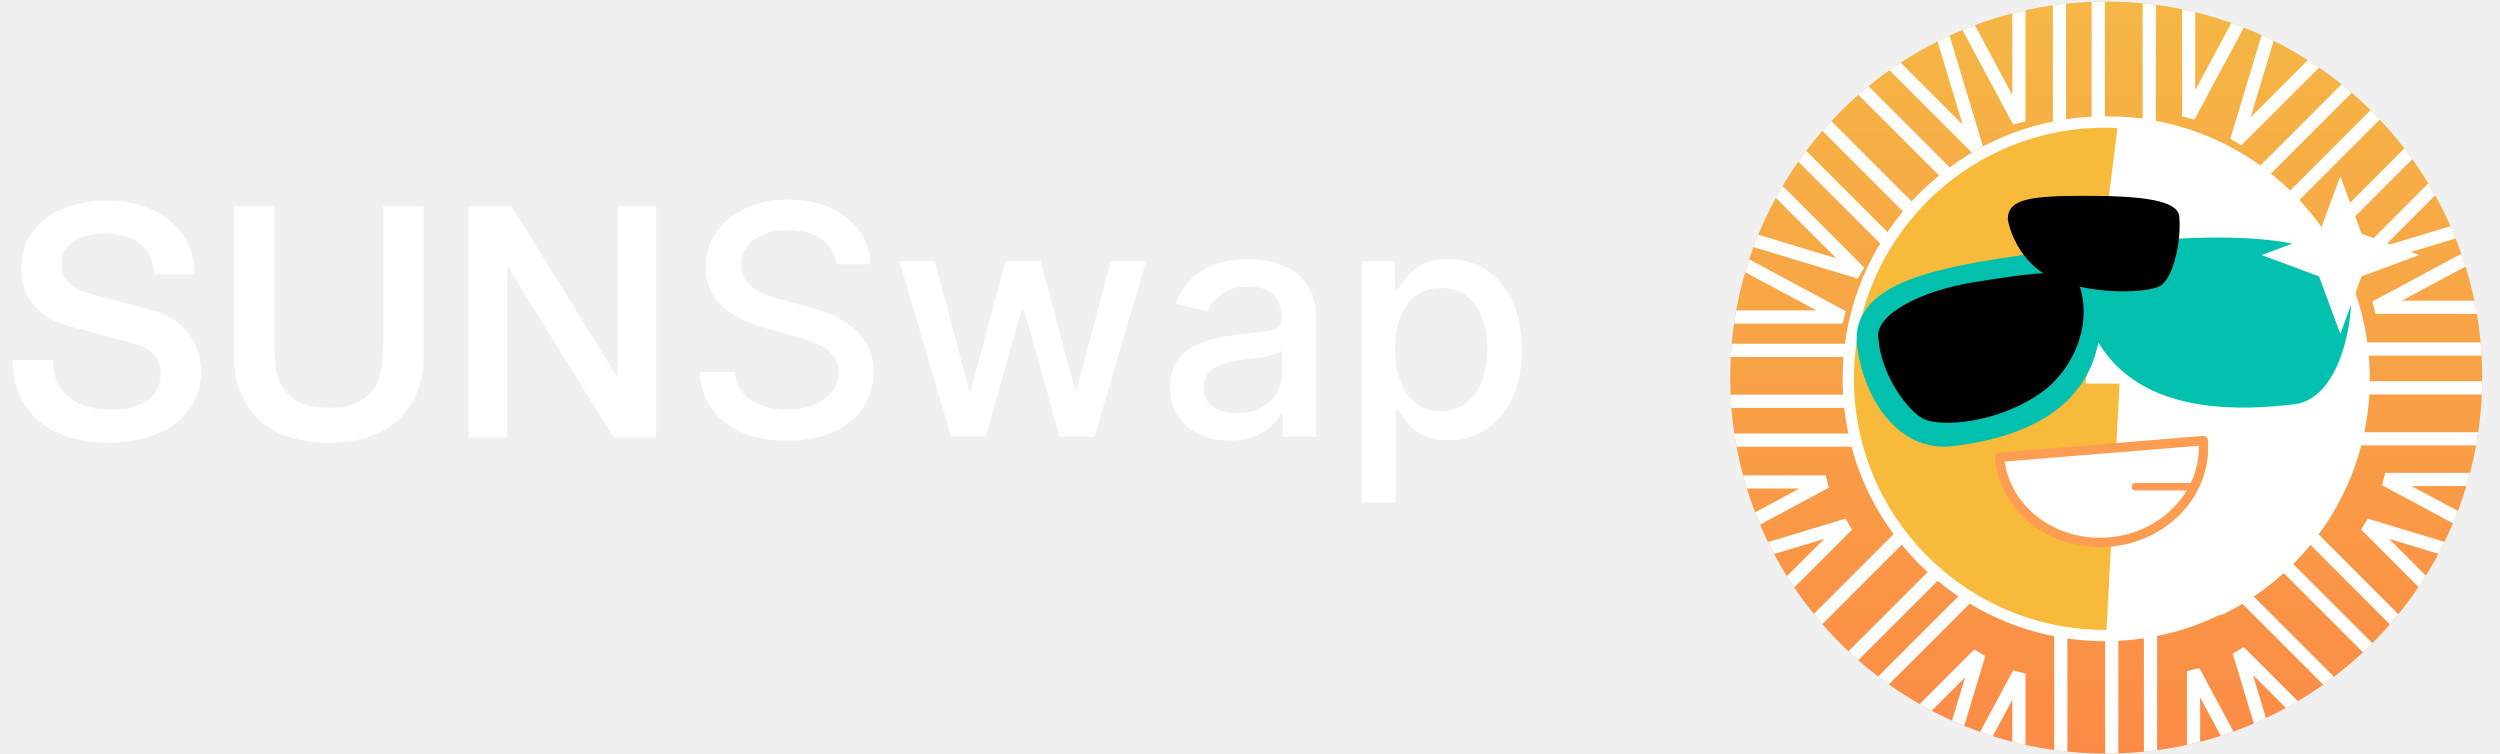
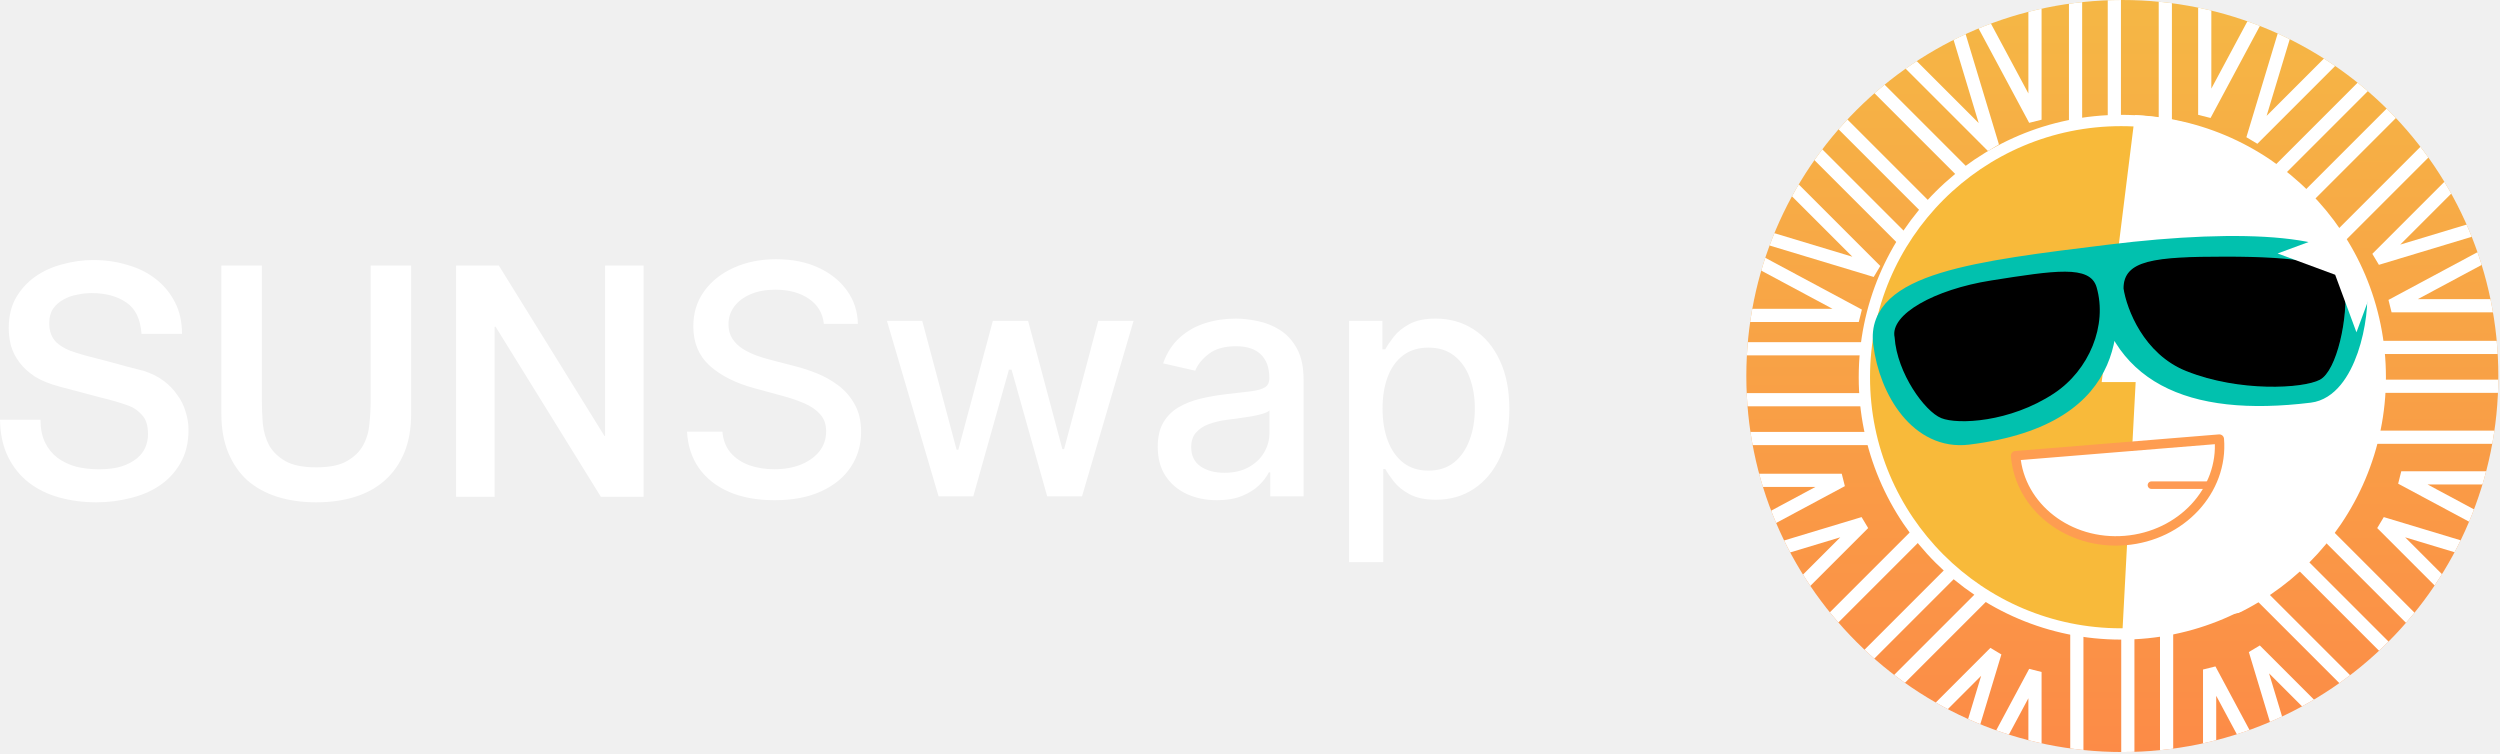
- <svg xmlns="http://www.w3.org/2000/svg" width="136" height="41" viewBox="0 0 136 41" fill="none">
-   <path d="M114.579 40.995C125.875 40.995 135.033 31.837 135.033 20.54C135.033 9.243 125.875 0.085 114.579 0.085C103.282 0.085 94.124 9.243 94.124 20.54C94.124 31.837 103.282 40.995 114.579 40.995Z" fill="url(#paint0_linear_18_211)" />
-   <mask id="mask0_18_211" style="mask-type:alpha" maskUnits="userSpaceOnUse" x="94" y="0" width="42" height="41">
-     <path d="M114.579 40.995C125.876 40.995 135.034 31.837 135.034 20.54C135.034 9.243 125.876 0.085 114.579 0.085C103.282 0.085 94.124 9.243 94.124 20.54C94.124 31.837 103.282 40.995 114.579 40.995Z" fill="white" />
+ <svg xmlns="http://www.w3.org/2000/svg" viewBox="0 0 136 41" fill="none">
+   <path d="M115.455 40.91C126.752 40.91 135.91 31.752 135.91 20.455C135.91 9.158 126.752 0 115.455 0C104.158 0 95 9.158 95 20.455C95 31.752 104.158 40.91 115.455 40.91Z" fill="url(#paint0_linear_135_62)" />
+   <mask id="mask0_135_62" style="mask-type:alpha" maskUnits="userSpaceOnUse" x="95" y="0" width="41" height="41">
+     <path d="M115.455 40.91C126.752 40.91 135.91 31.752 135.91 20.455C135.91 9.158 126.752 0 115.455 0C104.158 0 95 9.158 95 20.455C95 31.752 104.158 40.91 115.455 40.91Z" fill="white" />
  </mask>
-   <g mask="url(#mask0_18_211)">
-     <path d="M114.146 -4.797V9.456" stroke="white" stroke-width="0.718" />
-     <path d="M112.035 -4.797V9.456" stroke="white" stroke-width="0.718" />
-     <path d="M116.918 -4.797V9.456" stroke="white" stroke-width="0.718" />
-     <path d="M105.208 -2.02L109.829 6.599V-3.213" stroke="white" stroke-width="0.718" />
-     <path d="M123.685 -2.285L119.064 6.335V-3.477" stroke="white" stroke-width="0.718" />
-     <path d="M114.878 47.725V33.473" stroke="white" stroke-width="0.718" />
-     <path d="M116.989 47.725V33.473" stroke="white" stroke-width="0.718" />
-     <path d="M112.107 47.725V33.473" stroke="white" stroke-width="0.718" />
-     <path d="M123.95 45.127L119.329 36.508V46.32" stroke="white" stroke-width="0.718" />
-     <path d="M105.207 45.26L109.828 36.641V46.453" stroke="white" stroke-width="0.718" />
-     <path d="M88.251 21.831H102.503" stroke="white" stroke-width="0.718" />
-     <path d="M88.251 23.941H102.503" stroke="white" stroke-width="0.718" />
-     <path d="M88.251 19.059H102.503" stroke="white" stroke-width="0.718" />
-     <path d="M90.698 30.837L99.317 26.216H89.505" stroke="white" stroke-width="0.718" />
-     <path d="M91.622 12.623L100.241 17.244H90.429" stroke="white" stroke-width="0.718" />
-     <path d="M140.773 21.098H126.521" stroke="white" stroke-width="0.718" />
-     <path d="M140.773 18.988H126.521" stroke="white" stroke-width="0.718" />
-     <path d="M140.773 23.871H126.521" stroke="white" stroke-width="0.718" />
-     <path d="M137.845 12.095L129.226 16.717H139.038" stroke="white" stroke-width="0.718" />
-     <path d="M138.374 30.704L129.755 26.083H139.567" stroke="white" stroke-width="0.718" />
-     <path d="M96.202 40.293L106.28 30.215" stroke="white" stroke-width="0.718" />
-     <path d="M97.694 41.785L107.772 31.707" stroke="white" stroke-width="0.718" />
-     <path d="M94.241 38.334L104.319 28.256" stroke="white" stroke-width="0.718" />
-     <path d="M104.831 44.946L107.658 35.584L100.72 42.522" stroke="white" stroke-width="0.718" />
-     <path d="M91.138 31.386L100.501 28.558L93.563 35.497" stroke="white" stroke-width="0.718" />
-     <path d="M132.823 2.636L122.745 12.714" stroke="white" stroke-width="0.718" />
-     <path d="M131.33 1.143L121.252 11.221" stroke="white" stroke-width="0.718" />
-     <path d="M134.783 4.596L124.705 14.674" stroke="white" stroke-width="0.718" />
-     <path d="M124.501 -1.71L121.674 7.653L128.612 0.715" stroke="white" stroke-width="0.718" />
-     <path d="M137.798 11.323L128.436 14.15L135.374 7.212" stroke="white" stroke-width="0.718" />
-     <path d="M133.34 39.776L123.262 29.698" stroke="white" stroke-width="0.718" />
-     <path d="M134.832 38.282L124.754 28.204" stroke="white" stroke-width="0.718" />
-     <path d="M131.38 41.735L121.302 31.657" stroke="white" stroke-width="0.718" />
-     <path d="M138.062 31.386L128.699 28.558L135.637 35.497" stroke="white" stroke-width="0.718" />
-     <path d="M124.631 44.816L121.804 35.453L128.742 42.391" stroke="white" stroke-width="0.718" />
-     <path d="M95.684 3.154L105.762 13.232" stroke="white" stroke-width="0.718" />
-     <path d="M94.19 4.647L104.268 14.725" stroke="white" stroke-width="0.718" />
-     <path d="M97.643 1.195L107.721 11.273" stroke="white" stroke-width="0.718" />
-     <path d="M91.798 11.983L101.161 14.81L94.222 7.872" stroke="white" stroke-width="0.718" />
-     <path d="M104.699 -1.313L107.526 8.049L100.588 1.111" stroke="white" stroke-width="0.718" />
+   <g mask="url(#mask0_135_62)">
+     <path d="M115.02 -4.883V9.37" stroke="white" stroke-width="0.718" />
+     <path d="M112.91 -4.883V9.37" stroke="white" stroke-width="0.718" />
+     <path d="M117.793 -4.883V9.37" stroke="white" stroke-width="0.718" />
+     <path d="M106.082 -2.106L110.703 6.513V-3.299" stroke="white" stroke-width="0.718" />
+     <path d="M124.559 -2.372L119.938 6.248V-3.564" stroke="white" stroke-width="0.718" />
+     <path d="M115.754 47.639V33.387" stroke="white" stroke-width="0.718" />
+     <path d="M117.863 47.639V33.387" stroke="white" stroke-width="0.718" />
+     <path d="M112.98 47.639V33.387" stroke="white" stroke-width="0.718" />
+     <path d="M124.824 45.041L120.203 36.422V46.234" stroke="white" stroke-width="0.718" />
+     <path d="M106.082 45.174L110.703 36.555V46.367" stroke="white" stroke-width="0.718" />
+     <path d="M89.125 21.744H103.377" stroke="white" stroke-width="0.718" />
+     <path d="M89.125 23.855H103.377" stroke="white" stroke-width="0.718" />
+     <path d="M89.125 18.973H103.377" stroke="white" stroke-width="0.718" />
+     <path d="M91.572 30.75L100.191 26.129H90.379" stroke="white" stroke-width="0.718" />
+     <path d="M92.497 12.537L101.117 17.158H91.305" stroke="white" stroke-width="0.718" />
+     <path d="M141.647 21.012H127.395" stroke="white" stroke-width="0.718" />
+     <path d="M141.647 18.9H127.395" stroke="white" stroke-width="0.718" />
+     <path d="M141.647 23.785H127.395" stroke="white" stroke-width="0.718" />
+     <path d="M138.721 12.01L130.102 16.631H139.914" stroke="white" stroke-width="0.718" />
+     <path d="M139.248 30.617L130.629 25.996H140.441" stroke="white" stroke-width="0.718" />
+     <path d="M97.074 40.207L107.152 30.129" stroke="white" stroke-width="0.718" />
+     <path d="M98.566 41.699L108.644 31.621" stroke="white" stroke-width="0.718" />
+     <path d="M95.113 38.248L105.191 28.17" stroke="white" stroke-width="0.718" />
+     <path d="M105.705 44.861L108.532 35.498L101.594 42.436" stroke="white" stroke-width="0.718" />
+     <path d="M92.012 31.3L101.374 28.473L94.436 35.411" stroke="white" stroke-width="0.718" />
+     <path d="M133.699 2.551L123.621 12.629" stroke="white" stroke-width="0.718" />
+     <path d="M132.203 1.057L122.125 11.135" stroke="white" stroke-width="0.718" />
+     <path d="M135.656 4.51L125.578 14.588" stroke="white" stroke-width="0.718" />
+     <path d="M125.374 -1.795L122.547 7.568L129.485 0.629" stroke="white" stroke-width="0.718" />
+     <path d="M138.671 11.236L129.309 14.063L136.247 7.125" stroke="white" stroke-width="0.718" />
+     <path d="M134.215 39.689L124.137 29.611" stroke="white" stroke-width="0.718" />
+     <path d="M135.707 38.195L125.629 28.117" stroke="white" stroke-width="0.718" />
+     <path d="M132.254 41.648L122.176 31.57" stroke="white" stroke-width="0.718" />
+     <path d="M138.937 31.3L129.574 28.473L136.512 35.411" stroke="white" stroke-width="0.718" />
+     <path d="M125.507 44.73L122.68 35.367L129.618 42.305" stroke="white" stroke-width="0.718" />
+     <path d="M96.559 3.068L106.637 13.146" stroke="white" stroke-width="0.718" />
+     <path d="M95.062 4.561L105.14 14.639" stroke="white" stroke-width="0.718" />
+     <path d="M98.516 1.109L108.594 11.187" stroke="white" stroke-width="0.718" />
+     <path d="M92.672 11.896L102.034 14.723L95.096 7.785" stroke="white" stroke-width="0.718" />
+     <path d="M105.572 -1.4L108.399 7.962L101.461 1.024" stroke="white" stroke-width="0.718" />
  </g>
-   <path d="M114.513 34.572C122.226 34.572 128.479 28.319 128.479 20.606C128.479 12.892 122.226 6.639 114.513 6.639C106.8 6.639 100.547 12.892 100.547 20.606C100.547 28.319 106.8 34.572 114.513 34.572Z" fill="#F8BA3A" stroke="white" stroke-width="0.615" />
-   <mask id="mask1_18_211" style="mask-type:alpha" maskUnits="userSpaceOnUse" x="100" y="6" width="29" height="29">
-     <path d="M114.645 34.572C122.358 34.572 128.611 28.319 128.611 20.606C128.611 12.892 122.358 6.639 114.645 6.639C106.931 6.639 100.678 12.892 100.678 20.606C100.678 28.319 106.931 34.572 114.645 34.572Z" fill="white" stroke="white" stroke-width="0.615" />
+   <path d="M115.388 34.487C123.101 34.487 129.354 28.234 129.354 20.521C129.354 12.808 123.101 6.555 115.388 6.555C107.675 6.555 101.422 12.808 101.422 20.521C101.422 28.234 107.675 34.487 115.388 34.487Z" fill="#F8BA3A" stroke="white" stroke-width="0.615" />
+   <mask id="mask1_135_62" style="mask-type:alpha" maskUnits="userSpaceOnUse" x="101" y="6" width="29" height="29">
+     <path d="M115.521 34.487C123.234 34.487 129.487 28.234 129.487 20.521C129.487 12.808 123.234 6.555 115.521 6.555C107.808 6.555 101.555 12.808 101.555 20.521C101.555 28.234 107.808 34.487 115.521 34.487Z" fill="white" stroke="white" stroke-width="0.615" />
  </mask>
-   <g mask="url(#mask1_18_211)">
-     <path fill-rule="evenodd" clip-rule="evenodd" d="M115.303 6.023L113.456 20.869H115.303L114.578 34.562L128.042 32.152L130.485 13.352L124.551 8.134L115.303 6.023Z" fill="white" />
+   <g mask="url(#mask1_135_62)">
+     <path fill-rule="evenodd" clip-rule="evenodd" d="M116.18 5.938L114.332 20.784H116.18L115.454 34.477L128.918 32.067L131.362 13.267L125.427 8.049L116.18 5.938Z" fill="white" />
+     <path d="M102.462 18.663C102.78 21.252 104.464 23.945 107.052 23.628C115.836 22.549 114.602 16.904 114.484 15.076C115.119 20.254 119.052 22.154 125.64 21.345C127.6 21.105 128.404 17.273 128.186 15.505C127.915 13.294 122.064 12.971 114.77 13.867C107.476 14.762 102.065 15.427 102.462 18.663Z" fill="#01C1AE" stroke="#01C1AE" stroke-width="1.128" stroke-linecap="round" stroke-linejoin="round" />
+     <path d="M115.603 29.405C118.663 29.155 120.959 26.685 120.731 23.887L109.648 24.791C109.877 27.589 112.543 29.655 115.603 29.405Z" fill="white" stroke="#FE9D51" stroke-width="0.513" stroke-linejoin="round" />
+     <path d="M117.039 26.393H120.074" stroke="#FE9A54" stroke-width="0.41" stroke-linecap="round" stroke-linejoin="round" />
+     <path d="M118.95 20.151C116.646 19.232 115.729 16.794 115.559 15.69C115.559 14.203 117.158 14 121.062 14C124.965 14 127.332 14.338 127.524 15.419C127.716 17.312 127.077 20.151 126.181 20.624C125.285 21.097 121.829 21.3 118.95 20.151Z" fill="black" stroke="black" stroke-width="0.077" />
+     <path d="M111.703 21.362C113.609 20.106 114.599 17.683 114.005 15.638C113.667 14.473 111.81 14.759 108.33 15.308C105.229 15.798 102.854 17.156 103.118 18.343C103.25 20.289 104.751 22.345 105.625 22.698C106.499 23.052 109.32 22.933 111.703 21.362Z" fill="black" stroke="black" stroke-width="0.103" />
+     <path d="M128.191 9.5L129.35 12.631L132.48 13.789L129.35 14.947L128.191 18.078L127.033 14.947L123.902 13.789L127.033 12.631L128.191 9.5Z" fill="white" />
  </g>
-   <path d="M101.585 18.748C101.903 21.337 103.587 24.03 106.175 23.712C114.959 22.634 113.725 16.989 113.607 15.161C114.243 20.339 118.175 22.239 124.763 21.43C126.724 21.189 127.527 17.357 127.31 15.589C127.038 13.38 121.187 13.056 113.893 13.952C106.599 14.848 101.188 15.512 101.585 18.748Z" fill="#01C1AE" stroke="#01C1AE" stroke-width="1.128" stroke-linecap="round" stroke-linejoin="round" />
-   <path d="M114.727 29.49C117.787 29.241 120.083 26.77 119.855 23.972L108.772 24.876C109.001 27.674 111.667 29.74 114.727 29.49Z" fill="white" stroke="#FE9D51" stroke-width="0.513" stroke-linejoin="round" />
-   <path d="M116.162 26.477H119.198" stroke="#FE9A54" stroke-width="0.41" stroke-linecap="round" stroke-linejoin="round" />
-   <path d="M111.884 15.189C110.104 14.517 109.396 12.734 109.264 11.927C109.264 10.839 110.5 10.691 113.515 10.691C116.53 10.691 118.359 10.938 118.508 11.729C118.656 13.113 118.162 15.189 117.47 15.535C116.778 15.881 114.108 16.03 111.884 15.189Z" fill="black" stroke="black" stroke-width="0.077" />
-   <path d="M110.826 21.447C112.732 20.191 113.722 17.768 113.128 15.723C112.789 14.558 110.932 14.843 107.453 15.393C104.352 15.882 101.977 17.24 102.24 18.428C102.372 20.374 103.874 22.429 104.748 22.783C105.622 23.136 108.443 23.017 110.826 21.447Z" fill="black" stroke="black" stroke-width="0.103" />
-   <path d="M127.313 9.586L128.472 12.716L131.602 13.874L128.472 15.033L127.313 18.163L126.155 15.033L123.025 13.874L126.155 12.716L127.313 9.586Z" fill="white" />
-   <path d="M2.884 19.593C2.884 20.074 2.966 20.485 3.131 20.826C3.295 21.167 3.524 21.448 3.818 21.672C4.112 21.883 4.446 22.042 4.822 22.148C5.21 22.241 5.627 22.288 6.073 22.288C6.555 22.288 6.966 22.236 7.307 22.13C7.647 22.012 7.923 21.866 8.135 21.689C8.346 21.513 8.499 21.314 8.593 21.09C8.687 20.855 8.734 20.62 8.734 20.386C8.734 19.904 8.622 19.552 8.399 19.328C8.188 19.093 7.953 18.929 7.694 18.835C7.248 18.671 6.725 18.518 6.126 18.377C5.539 18.224 4.811 18.03 3.941 17.795C3.401 17.654 2.949 17.472 2.585 17.249C2.232 17.014 1.95 16.756 1.739 16.474C1.527 16.192 1.375 15.892 1.281 15.575C1.198 15.258 1.157 14.935 1.157 14.606C1.157 13.972 1.287 13.426 1.545 12.967C1.815 12.498 2.168 12.11 2.602 11.805C3.037 11.499 3.53 11.276 4.082 11.135C4.634 10.982 5.192 10.906 5.756 10.906C6.414 10.906 7.031 10.994 7.606 11.17C8.194 11.335 8.705 11.587 9.139 11.928C9.586 12.268 9.938 12.691 10.197 13.197C10.455 13.69 10.584 14.265 10.584 14.923H8.382C8.323 14.113 8.047 13.543 7.553 13.214C7.06 12.873 6.432 12.703 5.668 12.703C5.41 12.703 5.145 12.732 4.875 12.791C4.605 12.838 4.358 12.926 4.135 13.056C3.912 13.173 3.724 13.338 3.571 13.549C3.43 13.76 3.36 14.025 3.36 14.342C3.36 14.788 3.495 15.141 3.765 15.399C4.047 15.646 4.411 15.834 4.858 15.963C4.905 15.975 5.087 16.027 5.404 16.121C5.733 16.204 6.097 16.298 6.496 16.403C6.896 16.509 7.283 16.615 7.659 16.721C8.047 16.814 8.323 16.885 8.487 16.932C8.898 17.061 9.257 17.237 9.562 17.46C9.868 17.684 10.12 17.942 10.32 18.236C10.531 18.518 10.684 18.823 10.778 19.152C10.884 19.481 10.937 19.81 10.937 20.139C10.937 20.844 10.79 21.448 10.496 21.954C10.214 22.447 9.838 22.852 9.368 23.169C8.898 23.487 8.364 23.716 7.765 23.857C7.166 24.009 6.555 24.086 5.932 24.086C5.216 24.086 4.54 23.998 3.906 23.821C3.272 23.645 2.72 23.375 2.25 23.011C1.78 22.647 1.404 22.183 1.122 21.619C0.84 21.043 0.693 20.368 0.682 19.593H2.884ZM12.724 11.205H14.926V18.535C14.926 18.958 14.944 19.387 14.979 19.822C15.026 20.256 15.144 20.65 15.332 21.002C15.531 21.343 15.825 21.625 16.213 21.848C16.612 22.071 17.17 22.183 17.887 22.183C18.603 22.183 19.155 22.071 19.543 21.848C19.942 21.625 20.236 21.343 20.424 21.002C20.623 20.65 20.741 20.256 20.776 19.822C20.823 19.387 20.847 18.958 20.847 18.535V11.205H23.049V19.258C23.049 20.068 22.926 20.773 22.679 21.372C22.433 21.971 22.08 22.476 21.622 22.887C21.176 23.287 20.635 23.586 20.001 23.786C19.367 23.986 18.662 24.086 17.887 24.086C17.111 24.086 16.406 23.986 15.772 23.786C15.138 23.586 14.591 23.287 14.133 22.887C13.687 22.476 13.341 21.971 13.094 21.372C12.847 20.773 12.724 20.068 12.724 19.258V11.205ZM25.493 11.205H27.819L33.563 20.474H33.598V11.205H35.695V23.786H33.369L27.642 14.536H27.59V23.786H25.493V11.205Z" fill="white" />
-   <path d="M45.5 14.377C45.434 13.788 45.16 13.333 44.68 13.01C44.199 12.682 43.594 12.519 42.865 12.519C42.343 12.519 41.892 12.601 41.511 12.767C41.13 12.929 40.833 13.152 40.622 13.438C40.415 13.72 40.312 14.041 40.312 14.401C40.312 14.704 40.382 14.965 40.523 15.184C40.668 15.404 40.856 15.588 41.088 15.737C41.324 15.882 41.577 16.005 41.846 16.104C42.115 16.199 42.374 16.278 42.623 16.34L43.866 16.663C44.272 16.763 44.688 16.897 45.115 17.067C45.541 17.237 45.937 17.461 46.301 17.738C46.666 18.016 46.96 18.36 47.184 18.77C47.412 19.18 47.526 19.671 47.526 20.242C47.526 20.963 47.339 21.603 46.966 22.162C46.598 22.721 46.061 23.163 45.357 23.486C44.657 23.809 43.81 23.97 42.816 23.97C41.863 23.97 41.038 23.819 40.343 23.517C39.647 23.214 39.102 22.786 38.708 22.231C38.315 21.671 38.097 21.009 38.056 20.242H39.982C40.019 20.702 40.169 21.085 40.429 21.392C40.695 21.694 41.032 21.92 41.442 22.069C41.857 22.214 42.31 22.287 42.803 22.287C43.346 22.287 43.828 22.202 44.251 22.032C44.678 21.858 45.013 21.617 45.258 21.311C45.502 21 45.624 20.638 45.624 20.224C45.624 19.847 45.516 19.538 45.301 19.298C45.09 19.058 44.802 18.859 44.437 18.701C44.077 18.544 43.669 18.405 43.213 18.285L41.709 17.875C40.691 17.597 39.883 17.189 39.286 16.651C38.694 16.112 38.398 15.4 38.398 14.513C38.398 13.78 38.596 13.14 38.994 12.593C39.392 12.046 39.93 11.622 40.61 11.319C41.289 11.013 42.055 10.86 42.909 10.86C43.77 10.86 44.531 11.011 45.189 11.313C45.852 11.616 46.374 12.032 46.755 12.562C47.136 13.088 47.335 13.693 47.352 14.377H45.5ZM51.74 23.759L48.931 14.215H50.851L52.722 21.224H52.815L54.691 14.215H56.611L58.475 21.193H58.569L60.427 14.215H62.347L59.544 23.759H57.649L55.71 16.868H55.568L53.629 23.759H51.74ZM66.887 23.97C66.282 23.97 65.736 23.859 65.247 23.635C64.758 23.407 64.371 23.078 64.085 22.647C63.803 22.216 63.662 21.688 63.662 21.062C63.662 20.524 63.766 20.081 63.973 19.733C64.18 19.385 64.46 19.109 64.812 18.906C65.164 18.703 65.558 18.55 65.992 18.447C66.427 18.343 66.871 18.264 67.322 18.21C67.894 18.144 68.358 18.09 68.714 18.049C69.07 18.003 69.329 17.931 69.491 17.831C69.652 17.732 69.733 17.57 69.733 17.347V17.303C69.733 16.761 69.58 16.34 69.273 16.042C68.971 15.744 68.519 15.594 67.919 15.594C67.293 15.594 66.8 15.733 66.44 16.011C66.084 16.284 65.837 16.589 65.7 16.924L63.954 16.526C64.162 15.947 64.464 15.478 64.862 15.122C65.263 14.762 65.725 14.501 66.247 14.339C66.769 14.174 67.318 14.091 67.894 14.091C68.275 14.091 68.679 14.136 69.106 14.227C69.536 14.314 69.938 14.476 70.311 14.712C70.688 14.948 70.996 15.286 71.237 15.725C71.477 16.16 71.597 16.725 71.597 17.421V23.759H69.783V22.454H69.708C69.588 22.695 69.408 22.931 69.168 23.163C68.927 23.395 68.619 23.587 68.242 23.741C67.865 23.894 67.413 23.97 66.887 23.97ZM67.291 22.479C67.805 22.479 68.244 22.378 68.608 22.175C68.977 21.972 69.257 21.707 69.447 21.379C69.642 21.048 69.739 20.694 69.739 20.317V19.087C69.673 19.153 69.545 19.215 69.354 19.273C69.168 19.327 68.954 19.374 68.714 19.416C68.474 19.453 68.24 19.488 68.012 19.521C67.784 19.55 67.594 19.575 67.44 19.596C67.08 19.642 66.751 19.718 66.452 19.826C66.158 19.934 65.922 20.089 65.744 20.292C65.57 20.491 65.483 20.756 65.483 21.087C65.483 21.547 65.653 21.895 65.992 22.131C66.332 22.363 66.765 22.479 67.291 22.479ZM74.072 27.338V14.215H75.886V15.762H76.041C76.149 15.563 76.305 15.334 76.507 15.072C76.71 14.812 76.992 14.584 77.353 14.389C77.713 14.19 78.189 14.091 78.782 14.091C79.552 14.091 80.24 14.285 80.845 14.675C81.449 15.064 81.924 15.626 82.267 16.359C82.615 17.092 82.79 17.974 82.79 19.006C82.79 20.037 82.618 20.922 82.274 21.659C81.93 22.392 81.458 22.958 80.857 23.355C80.256 23.749 79.571 23.946 78.8 23.946C78.22 23.946 77.746 23.848 77.377 23.654C77.013 23.459 76.727 23.231 76.52 22.97C76.313 22.709 76.153 22.477 76.041 22.274H75.93V27.338H74.072ZM75.892 18.987C75.892 19.658 75.99 20.246 76.184 20.752C76.379 21.257 76.661 21.653 77.029 21.939C77.398 22.22 77.85 22.361 78.384 22.361C78.939 22.361 79.403 22.214 79.776 21.92C80.149 21.622 80.43 21.218 80.621 20.708C80.816 20.199 80.913 19.625 80.913 18.987C80.913 18.357 80.818 17.792 80.627 17.291C80.441 16.79 80.159 16.394 79.782 16.104C79.409 15.814 78.943 15.669 78.384 15.669C77.846 15.669 77.39 15.808 77.017 16.085C76.648 16.363 76.369 16.75 76.178 17.247C75.988 17.744 75.892 18.324 75.892 18.987Z" fill="white" />
+   <path d="M2.203 22.833C2.203 23.315 2.285 23.726 2.449 24.067C2.614 24.407 2.843 24.689 3.136 24.912C3.43 25.124 3.765 25.282 4.141 25.388C4.528 25.482 4.945 25.529 5.392 25.529C5.873 25.529 6.284 25.476 6.625 25.37C6.966 25.253 7.242 25.106 7.453 24.93C7.665 24.754 7.817 24.554 7.911 24.331C8.005 24.096 8.052 23.861 8.052 23.626C8.052 23.145 7.941 22.792 7.718 22.569C7.506 22.334 7.271 22.169 7.013 22.076C6.566 21.911 6.044 21.758 5.445 21.617C4.857 21.465 4.129 21.271 3.26 21.036C2.719 20.895 2.267 20.713 1.903 20.49C1.551 20.255 1.269 19.996 1.057 19.714C0.846 19.433 0.693 19.133 0.599 18.816C0.517 18.499 0.476 18.176 0.476 17.847C0.476 17.212 0.605 16.666 0.863 16.208C1.134 15.738 1.486 15.351 1.921 15.045C2.355 14.74 2.849 14.517 3.401 14.376C3.953 14.223 4.511 14.146 5.075 14.146C5.732 14.146 6.349 14.235 6.925 14.411C7.512 14.575 8.023 14.828 8.458 15.168C8.904 15.509 9.256 15.932 9.515 16.437C9.773 16.93 9.902 17.506 9.902 18.164H7.7C7.641 17.353 7.365 16.784 6.872 16.455C6.378 16.114 5.75 15.944 4.986 15.944C4.728 15.944 4.464 15.973 4.194 16.032C3.923 16.079 3.677 16.167 3.454 16.296C3.23 16.414 3.042 16.578 2.89 16.79C2.749 17.001 2.678 17.265 2.678 17.582C2.678 18.029 2.813 18.381 3.084 18.64C3.365 18.886 3.73 19.074 4.176 19.203C4.223 19.215 4.405 19.268 4.722 19.362C5.051 19.444 5.415 19.538 5.815 19.644C6.214 19.75 6.602 19.855 6.978 19.961C7.365 20.055 7.641 20.126 7.806 20.172C8.217 20.302 8.575 20.478 8.88 20.701C9.186 20.924 9.438 21.183 9.638 21.476C9.85 21.758 10.002 22.064 10.096 22.393C10.202 22.722 10.255 23.05 10.255 23.379C10.255 24.084 10.108 24.689 9.814 25.194C9.532 25.688 9.157 26.093 8.687 26.41C8.217 26.727 7.682 26.956 7.083 27.097C6.484 27.25 5.873 27.326 5.251 27.326C4.534 27.326 3.859 27.238 3.224 27.062C2.59 26.886 2.038 26.616 1.568 26.252C1.098 25.887 0.722 25.423 0.441 24.86C0.159 24.284 0.012 23.608 0 22.833H2.203ZM12.042 14.446H14.245V21.776C14.245 22.199 14.262 22.628 14.298 23.062C14.345 23.497 14.462 23.89 14.65 24.243C14.85 24.583 15.143 24.865 15.531 25.088C15.93 25.312 16.488 25.423 17.205 25.423C17.921 25.423 18.474 25.312 18.861 25.088C19.261 24.865 19.554 24.583 19.742 24.243C19.942 23.89 20.059 23.497 20.095 23.062C20.142 22.628 20.165 22.199 20.165 21.776V14.446H22.367V22.498C22.367 23.309 22.244 24.014 21.997 24.613C21.751 25.212 21.398 25.717 20.94 26.128C20.494 26.527 19.954 26.827 19.319 27.027C18.685 27.226 17.98 27.326 17.205 27.326C16.43 27.326 15.725 27.226 15.091 27.027C14.456 26.827 13.91 26.527 13.452 26.128C13.005 25.717 12.659 25.212 12.412 24.613C12.165 24.014 12.042 23.309 12.042 22.498V14.446ZM24.811 14.446H27.137L32.881 23.714H32.917V14.446H35.013V27.027H32.688L26.961 17.776H26.908V27.027H24.811V14.446Z" fill="white" />
+   <path d="M44.818 17.617C44.752 17.029 44.478 16.573 43.998 16.25C43.517 15.923 42.913 15.759 42.184 15.759C41.662 15.759 41.21 15.842 40.829 16.008C40.448 16.17 40.152 16.393 39.941 16.679C39.733 16.961 39.63 17.282 39.63 17.642C39.63 17.945 39.7 18.206 39.841 18.425C39.986 18.645 40.175 18.829 40.407 18.978C40.643 19.123 40.895 19.245 41.164 19.345C41.434 19.44 41.693 19.519 41.941 19.581L43.184 19.904C43.59 20.003 44.006 20.138 44.433 20.308C44.86 20.478 45.255 20.701 45.62 20.979C45.984 21.256 46.278 21.6 46.502 22.01C46.73 22.421 46.844 22.911 46.844 23.483C46.844 24.204 46.657 24.844 46.285 25.403C45.916 25.962 45.38 26.404 44.675 26.727C43.975 27.05 43.128 27.211 42.134 27.211C41.181 27.211 40.357 27.06 39.661 26.758C38.965 26.455 38.42 26.026 38.027 25.471C37.633 24.912 37.416 24.249 37.374 23.483H39.3C39.338 23.943 39.487 24.326 39.748 24.633C40.013 24.935 40.351 25.161 40.761 25.31C41.175 25.455 41.629 25.527 42.121 25.527C42.664 25.527 43.147 25.442 43.569 25.273C43.996 25.099 44.331 24.858 44.576 24.552C44.82 24.241 44.942 23.879 44.942 23.464C44.942 23.087 44.835 22.779 44.619 22.539C44.408 22.298 44.12 22.099 43.756 21.942C43.395 21.785 42.987 21.646 42.532 21.526L41.028 21.116C40.009 20.838 39.201 20.43 38.605 19.892C38.012 19.353 37.716 18.641 37.716 17.754C37.716 17.021 37.915 16.381 38.312 15.834C38.71 15.287 39.249 14.863 39.928 14.56C40.607 14.254 41.374 14.101 42.227 14.101C43.089 14.101 43.849 14.252 44.508 14.554C45.17 14.857 45.692 15.273 46.073 15.803C46.454 16.329 46.653 16.934 46.67 17.617H44.818ZM51.058 27L48.25 17.456H50.17L52.04 24.465H52.133L54.01 17.456H55.93L57.794 24.434H57.887L59.745 17.456H61.665L58.862 27H56.967L55.029 20.109H54.886L52.947 27H51.058ZM66.206 27.211C65.601 27.211 65.054 27.099 64.565 26.876C64.076 26.648 63.689 26.319 63.403 25.888C63.121 25.457 62.981 24.929 62.981 24.303C62.981 23.765 63.084 23.322 63.291 22.974C63.498 22.626 63.778 22.35 64.13 22.147C64.482 21.944 64.876 21.791 65.311 21.687C65.746 21.584 66.189 21.505 66.641 21.451C67.212 21.385 67.676 21.331 68.032 21.29C68.389 21.244 68.647 21.172 68.809 21.072C68.971 20.973 69.051 20.811 69.051 20.587V20.544C69.051 20.001 68.898 19.581 68.591 19.283C68.289 18.984 67.838 18.835 67.237 18.835C66.612 18.835 66.118 18.974 65.758 19.252C65.402 19.525 65.155 19.829 65.019 20.165L63.273 19.767C63.48 19.187 63.782 18.719 64.18 18.363C64.582 18.003 65.044 17.742 65.566 17.58C66.087 17.414 66.636 17.332 67.212 17.332C67.593 17.332 67.997 17.377 68.424 17.468C68.855 17.555 69.256 17.717 69.629 17.953C70.006 18.189 70.315 18.527 70.555 18.966C70.795 19.401 70.915 19.966 70.915 20.662V27H69.101V25.695H69.026C68.906 25.935 68.726 26.172 68.486 26.404C68.246 26.636 67.937 26.828 67.56 26.981C67.183 27.135 66.732 27.211 66.206 27.211ZM66.609 25.72C67.123 25.72 67.562 25.619 67.927 25.416C68.295 25.212 68.575 24.947 68.766 24.62C68.96 24.289 69.058 23.935 69.058 23.558V22.327C68.991 22.394 68.863 22.456 68.672 22.514C68.486 22.568 68.273 22.615 68.032 22.657C67.792 22.694 67.558 22.729 67.33 22.762C67.102 22.791 66.912 22.816 66.758 22.837C66.398 22.882 66.069 22.959 65.77 23.067C65.476 23.174 65.24 23.33 65.062 23.533C64.888 23.732 64.801 23.997 64.801 24.328C64.801 24.788 64.971 25.136 65.311 25.372C65.65 25.604 66.083 25.72 66.609 25.72ZM73.39 30.579V17.456H75.204V19.003H75.36C75.468 18.804 75.623 18.574 75.826 18.313C76.029 18.052 76.31 17.825 76.671 17.63C77.031 17.431 77.508 17.332 78.1 17.332C78.871 17.332 79.558 17.526 80.163 17.916C80.768 18.305 81.242 18.866 81.586 19.6C81.934 20.333 82.108 21.215 82.108 22.247C82.108 23.278 81.936 24.162 81.592 24.9C81.248 25.633 80.776 26.198 80.175 26.596C79.575 26.99 78.889 27.186 78.119 27.186C77.539 27.186 77.064 27.089 76.696 26.894C76.331 26.7 76.045 26.472 75.838 26.211C75.631 25.95 75.472 25.718 75.36 25.515H75.248V30.579H73.39ZM75.211 22.228C75.211 22.899 75.308 23.487 75.503 23.993C75.697 24.498 75.979 24.894 76.348 25.179C76.716 25.461 77.168 25.602 77.702 25.602C78.257 25.602 78.721 25.455 79.094 25.161C79.467 24.863 79.749 24.459 79.939 23.949C80.134 23.44 80.231 22.866 80.231 22.228C80.231 21.598 80.136 21.033 79.945 20.532C79.759 20.03 79.477 19.635 79.1 19.345C78.728 19.055 78.261 18.91 77.702 18.91C77.164 18.91 76.708 19.049 76.335 19.326C75.967 19.604 75.687 19.991 75.496 20.488C75.306 20.985 75.211 21.565 75.211 22.228Z" fill="white" />
  <defs>
-     <linearGradient id="paint0_linear_18_211" x1="114.579" y1="0.085" x2="114.579" y2="40.995" gradientUnits="userSpaceOnUse">
+     <linearGradient id="paint0_linear_135_62" x1="115.455" y1="0" x2="115.455" y2="40.91" gradientUnits="userSpaceOnUse">
      <stop stop-color="#F5B745" />
      <stop offset="1" stop-color="#FC8B47" />
    </linearGradient>
  </defs>
</svg>
